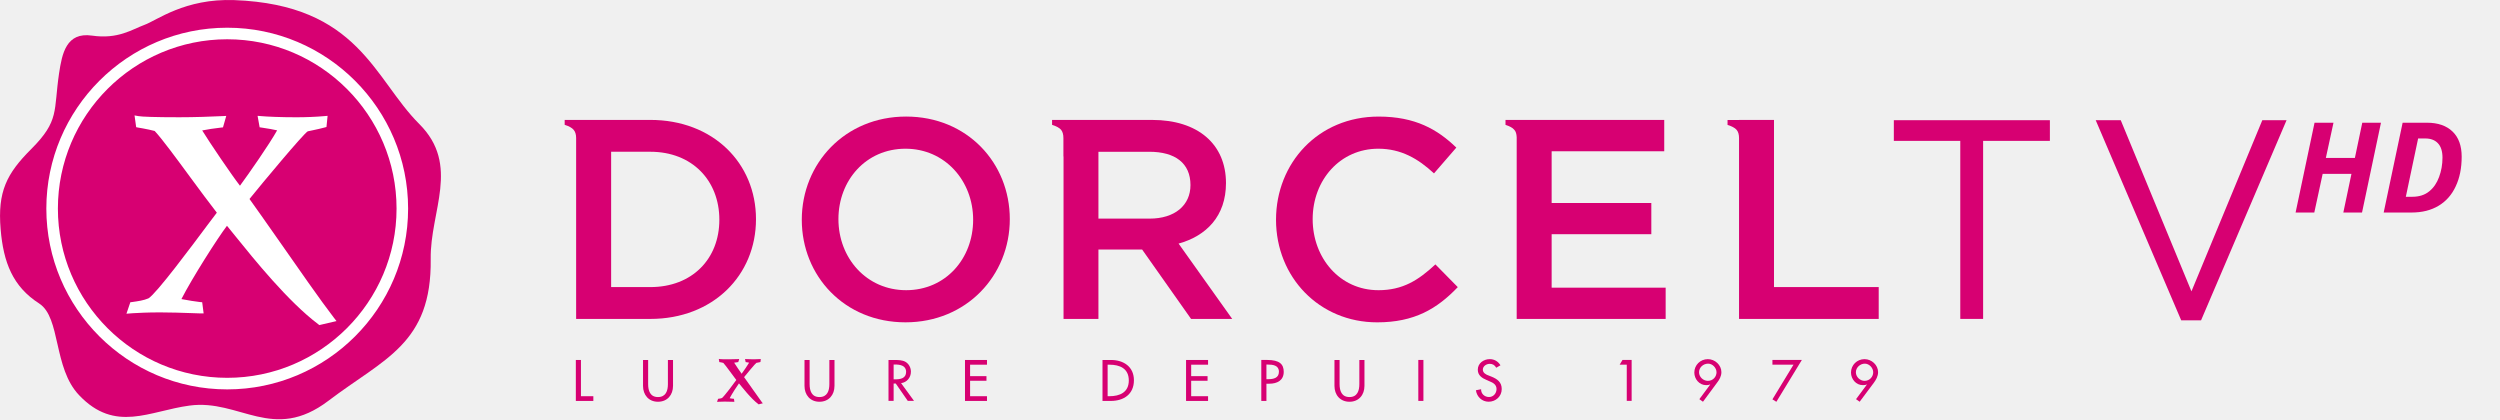
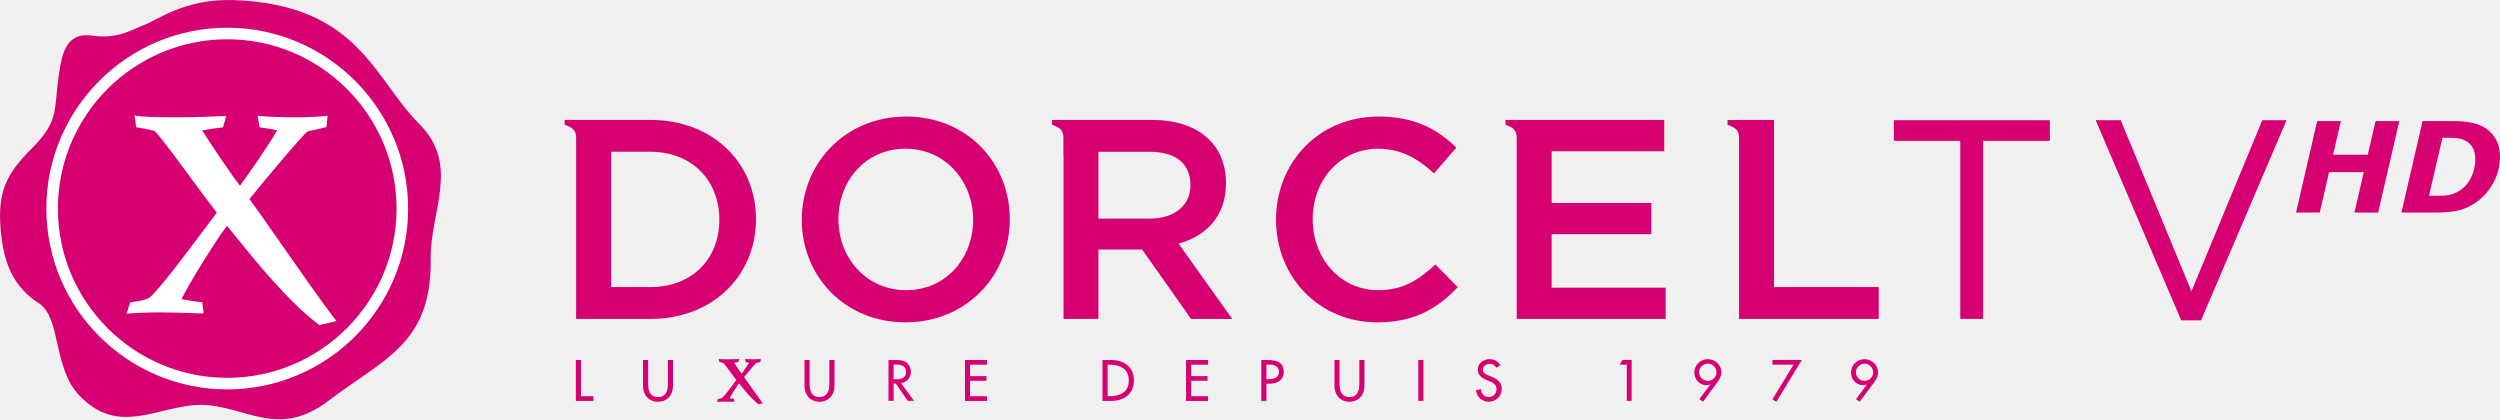
- <svg xmlns="http://www.w3.org/2000/svg" height="100.62" width="600" version="1.1" viewBox="0 0 158.75 26.624">
-   <g transform="translate(-7.4093 -1.242)">
-     <g stroke-width=".915" fill="#d70072">
-       <path d="m48.704 19.473h-2.49v-8.594h2.49c2.652 0 4.382 1.826 4.382 4.316 0 2.491-1.73 4.278-4.382 4.278m0-10.616h-5.441v0.312c0.273 0.085 0.461 0.189 0.566 0.312 0.104 0.117 0.162 0.292 0.162 0.526v11.488h4.713c3.972 0 6.709-2.763 6.709-6.332 0-3.576-2.737-6.306-6.709-6.306" />
-       <path d="m64.946 19.67c-2.51 0-4.298-2.034-4.298-4.511 0-2.471 1.755-4.473 4.258-4.473 2.509 0 4.297 2.041 4.297 4.511 0 2.471-1.749 4.473-4.257 4.473m0-11.026c-3.882 0-6.625 2.978-6.625 6.553 0 3.57 2.711 6.514 6.585 6.514 3.881 0 6.625-2.977 6.625-6.552 0-3.57-2.705-6.515-6.585-6.515" />
-       <path d="m77.159 15.125v-4.245h3.232c1.638 0 2.613 0.721 2.613 2.113 0 1.299-1.008 2.132-2.594 2.132zm5.09 1.586c1.769-0.488 3.01-1.749 3.01-3.842 0-2.47-1.781-4.011-4.686-4.011h-6.358v0.312c0.272 0.085 0.461 0.189 0.565 0.306 0.104 0.123 0.155 0.299 0.155 0.533v1.171h0.008v10.316h2.216v-4.407h2.776l3.108 4.407h2.613z" />
-       <path d="m94.931 19.67c-2.418 0-4.167-2.022-4.167-4.511 0-2.49 1.749-4.473 4.167-4.473 1.443 0 2.529 0.63 3.537 1.567l1.419-1.638c-1.199-1.158-2.609-1.97-4.937-1.97-3.829 0-6.513 2.946-6.513 6.553 0 3.641 2.743 6.514 6.423 6.514 2.366 0 3.809-0.864 5.119-2.236l-1.421-1.443c-1.085 1.008-2.073 1.638-3.627 1.638" />
-       <path d="m105.94 19.509v-3.394h6.33v-1.983h-6.33v-3.282h7.15v-1.99h-10.08v0.312c0.26 0.085 0.45 0.182 0.55 0.305 0.11 0.111 0.15 0.273 0.16 0.481v11.539h9.46v-1.989h-7.24z" />
-       <path d="m120.06 19.473v-10.616h-2.22v0.006h-0.73v0.312c0.27 0.085 0.47 0.189 0.57 0.306 0.11 0.123 0.16 0.299 0.16 0.533v11.481h8.87v-2.022z" />
-       <path d="m55.555 26.9c-0.481-0.364-1.015-1.065-1.223-1.312-0.13 0.175-0.448 0.669-0.591 0.942 0.078 0.013 0.176 0.033 0.22 0.033l0.052 0.006 0.007 0.046 0.02 0.142h-0.072c-0.059 0-0.338-0.012-0.546-0.012-0.202 0-0.306 0.006-0.396 0.012l-0.085 0.007 0.026-0.084 0.039-0.111 0.032-0.006c0.072-0.007 0.157-0.02 0.215-0.046 0.059-0.039 0.273-0.299 0.474-0.559 0.176-0.234 0.358-0.475 0.436-0.585-0.254-0.331-0.663-0.91-0.825-1.086-0.059-0.019-0.143-0.032-0.215-0.045l-0.045-0.007v-0.045l-0.027-0.156 0.079 0.012c0.032 0.007 0.227 0.013 0.552 0.013 0.195 0 0.436-0.006 0.578-0.013l0.086-0.006-0.021 0.078-0.038 0.117-0.039 0.007c-0.091 0.007-0.163 0.019-0.222 0.032 0.105 0.163 0.358 0.546 0.475 0.703 0.123-0.17 0.37-0.521 0.475-0.703-0.065-0.019-0.149-0.025-0.182-0.032l-0.04-0.007-0.006-0.045-0.032-0.15 0.078 0.006c0.085 0.007 0.28 0.013 0.474 0.013 0.149 0 0.287-0.006 0.377-0.013l0.072-0.006-0.007 0.071-0.013 0.117-0.039 0.014c-0.078 0.013-0.175 0.032-0.227 0.045v0.006l-0.026 0.027-0.091 0.09c-0.071 0.079-0.163 0.182-0.253 0.293-0.157 0.189-0.326 0.391-0.404 0.488 0.241 0.325 0.884 1.261 1.132 1.593l0.058 0.071-0.091 0.02-0.149 0.039-0.033 0.006z" />
-       <path d="m44.297 26.403h0.787v0.3h-1.112v-2.601h0.325z" />
-       <path d="m48.564 24.102v1.534c0 0.423 0.13 0.82 0.624 0.82 0.501 0 0.631-0.397 0.631-0.82v-1.534h0.325v1.645c0 0.571-0.358 1.008-0.956 1.008-0.592 0-0.949-0.437-0.949-1.008v-1.645z" />
-       <path d="m58.818 24.102v1.534c0 0.423 0.13 0.82 0.624 0.82 0.5 0 0.63-0.397 0.63-0.82v-1.534h0.326v1.645c0 0.571-0.358 1.008-0.956 1.008-0.592 0-0.949-0.437-0.949-1.008v-1.645z" />
-       <path d="m64.153 25.332h0.104c0.331 0 0.689-0.065 0.689-0.474s-0.384-0.468-0.708-0.468h-0.085zm1.294 1.366h-0.397l-0.761-1.099h-0.136v1.099h-0.325v-2.594h0.396c0.228 0 0.475 0 0.683 0.117 0.221 0.13 0.344 0.377 0.344 0.624 0 0.37-0.253 0.682-0.624 0.728z" />
-       <path d="m68.685 24.102h1.397v0.299h-1.073v0.728h1.04v0.293h-1.04v0.981h1.073v0.3h-1.397z" />
-       <path d="m77.743 26.403h0.117c0.656 0 1.228-0.246 1.228-1 0-0.761-0.572-1.002-1.228-1.002h-0.117zm-0.326-2.301h0.54c0.793 0 1.456 0.423 1.456 1.288 0 0.884-0.643 1.313-1.469 1.313h-0.527z" />
-       <path d="m82.724 24.102h1.397v0.299h-1.072v0.728h1.04v0.293h-1.04v0.981h1.072v0.3h-1.397z" />
-       <path d="m87.828 25.322h0.103c0.332 0 0.69-0.065 0.69-0.473 0-0.41-0.384-0.456-0.709-0.456h-0.084zm0 1.379h-0.326v-2.601h0.37c0.801 0 1.054 0.28 1.054 0.755 0 0.546-0.422 0.754-0.91 0.754h-0.188z" />
-       <path d="m92.473 24.102v1.534c0 0.423 0.13 0.82 0.63 0.82 0.494 0 0.625-0.397 0.625-0.82v-1.534h0.325v1.645c0 0.571-0.358 1.008-0.95 1.008-0.598 0-0.955-0.437-0.955-1.008v-1.645z" />
-       <path d="m97.797 26.701h-0.324v-2.601h0.324z" />
-       <path d="m102.42 24.594c-0.09-0.162-0.22-0.247-0.41-0.247-0.21 0-0.44 0.144-0.44 0.371 0 0.202 0.2 0.313 0.37 0.371l0.18 0.071c0.37 0.15 0.65 0.352 0.65 0.787 0 0.468-0.38 0.806-0.83 0.806-0.42 0-0.75-0.306-0.81-0.728l0.33-0.065c-0.01 0.286 0.22 0.494 0.5 0.494s0.48-0.234 0.48-0.507c0-0.28-0.22-0.403-0.45-0.494l-0.18-0.079c-0.29-0.123-0.56-0.291-0.56-0.656 0-0.416 0.38-0.67 0.76-0.67 0.29 0 0.53 0.144 0.68 0.391z" />
-       <path d="m110.26 24.399 0.18-0.3h0.58v2.601h-0.31v-2.301z" />
-       <path d="m116.41 24.881c0-0.273-0.25-0.546-0.53-0.546-0.32 0-0.58 0.247-0.58 0.546 0 0.312 0.28 0.547 0.56 0.547 0.33 0 0.55-0.267 0.55-0.547m-1.09 1.71 0.69-0.929-0.02-0.007c-0.07 0.039-0.15 0.045-0.24 0.045-0.43 0-0.75-0.383-0.75-0.799 0-0.475 0.38-0.852 0.86-0.852 0.45 0 0.86 0.371 0.86 0.826 0 0.26-0.13 0.488-0.29 0.689l-0.88 1.19z" />
-       <path d="m119.96 24.399v-0.3h1.87l-1.62 2.659-0.25-0.156 1.34-2.203z" />
-       <path d="m126.36 24.881c0-0.273-0.25-0.546-0.53-0.546-0.3 0-0.57 0.247-0.57 0.546 0 0.312 0.28 0.547 0.55 0.547 0.33 0 0.55-0.267 0.55-0.547m-1.09 1.71 0.69-0.929-0.01-0.007c-0.07 0.039-0.16 0.045-0.25 0.045-0.43 0-0.75-0.383-0.75-0.799 0-0.475 0.38-0.852 0.86-0.852 0.45 0 0.86 0.371 0.86 0.826 0 0.26-0.13 0.488-0.28 0.689l-0.89 1.19z" />
-       <path d="m133.34 21.494h-1.45v-11.306h-4.22v-1.313h9.91v1.313h-4.24v11.306z" />
-       <path d="m151.07 8.875h1.54l-5.43 12.71h-1.26l-5.43-12.71 1.59 0.001 4.49 10.869 4.5-10.869z" />
-       <path d="m13.25 3.504c-1.639-0.241-1.905 1.144-2.094 2.392-0.357 2.412 0.039 3.003-1.774 4.817-1.554 1.554-2.139 2.699-1.937 5.085 0.175 2.106 0.767 3.64 2.451 4.72 1.378 0.896 0.878 4.095 2.536 5.824 2.294 2.412 4.465 0.994 7.001 0.657 3.198-0.435 5.299 2.373 8.828-0.306 3.524-2.679 6.567-3.608 6.495-9.004-0.045-3.043 1.898-5.955-0.728-8.575-2.874-2.867-3.842-7.574-11.754-7.866-3.134-0.111-4.902 1.287-5.695 1.573-0.799 0.293-1.677 0.923-3.328 0.683" />
-     </g>
-     <path stroke-width=".915" fill="#fff" d="m21.834 3.736c-5.929 0-10.753 4.824-10.753 10.753 0 5.922 4.824 10.746 10.753 10.746s10.753-4.824 10.753-10.746c0-5.929-4.824-10.753-10.753-10.753m0 22.234c-6.332 0-11.487-5.149-11.487-11.481-0.001-6.332 5.155-11.487 11.487-11.487 6.332-0.001 11.487 5.155 11.487 11.487 0 6.332-5.155 11.481-11.487 11.481" />
-     <path stroke-width=".915" fill="#fff" d="m28.599 21.407c-0.781-1.008-2.354-3.264-3.615-5.071-0.722-1.027-1.352-1.931-1.736-2.458 0.807-1.001 3.407-4.121 3.7-4.297 0.097-0.02 0.214-0.046 0.344-0.072 0.24-0.052 0.514-0.111 0.721-0.169l0.124-0.033 0.071-0.709-0.22 0.019c-0.508 0.046-1.157 0.072-1.776 0.072-0.968 0-1.858-0.039-2.21-0.072l-0.24-0.019 0.13 0.728 0.13 0.019c0.416 0.059 0.754 0.123 0.981 0.175-0.507 0.903-1.8 2.756-2.36 3.516-0.546-0.701-1.956-2.788-2.398-3.51 0.344-0.071 0.747-0.13 1.196-0.182l0.124-0.013 0.208-0.728-0.254 0.013c-0.663 0.033-1.768 0.072-2.73 0.072-1.535 0-2.406-0.033-2.594-0.072l-0.247-0.045 0.104 0.748 0.13 0.026c0.091 0.019 0.195 0.039 0.299 0.052 0.266 0.052 0.539 0.104 0.747 0.163 0.475 0.507 1.385 1.749 2.269 2.951 0.585 0.793 1.19 1.612 1.677 2.237-0.13 0.162-0.318 0.416-0.546 0.721-1.066 1.43-3.289 4.415-3.796 4.72-0.299 0.13-0.67 0.182-1.04 0.234l-0.111 0.013-0.247 0.728 0.423-0.033c0.409-0.019 0.864-0.051 1.716-0.051 0.643 0 1.436 0.026 1.963 0.045 0.286 0.013 0.501 0.02 0.592 0.02h0.208l-0.091-0.709-0.144-0.013c-0.24-0.026-0.78-0.11-1.176-0.188 0.67-1.314 2.289-3.862 2.893-4.655 0.143 0.175 0.338 0.409 0.559 0.689 1.164 1.443 3.322 4.121 5.24 5.565l0.065 0.052 1.092-0.254z" />
-     <text style="word-spacing:0px;letter-spacing:0px" font-weight="bold" xml:space="preserve" font-size="7.989px" line-height="125%" y="14.739" x="152.982" font-family="Verdana" fill="#d70072">
-       <tspan font-family="Verdana" font-weight="bold" font-style="italic" y="14.739" x="152.982" stroke-width=".2px" fill="#d70072">HD</tspan>
-     </text>
+ <svg xmlns="http://www.w3.org/2000/svg" id="svg2" viewBox="0 0 158.75 26.624" version="1.1" width="600" height="100.62">
+   <defs id="defs68" />
+   <g transform="translate(-7.4093,-1.242)" id="g6" style="fill:#d70072;stroke-width:0.915">
+     <path d="m 48.704,19.473 -2.49,0 0,-8.594 2.49,0 c 2.652,0 4.382,1.826 4.382,4.316 0,2.491 -1.73,4.278 -4.382,4.278 m 0,-10.616 -5.441,0 0,0.312 c 0.273,0.085 0.461,0.189 0.566,0.312 0.104,0.117 0.162,0.292 0.162,0.526 l 0,11.488 4.713,0 c 3.972,0 6.709,-2.763 6.709,-6.332 0,-3.576 -2.737,-6.306 -6.709,-6.306" id="path8" />
+     <path d="m 64.946,19.67 c -2.51,0 -4.298,-2.034 -4.298,-4.511 0,-2.471 1.755,-4.473 4.258,-4.473 2.509,0 4.297,2.041 4.297,4.511 0,2.471 -1.749,4.473 -4.257,4.473 m 0,-11.026 c -3.882,0 -6.625,2.978 -6.625,6.553 0,3.57 2.711,6.514 6.585,6.514 3.881,0 6.625,-2.977 6.625,-6.552 0,-3.57 -2.705,-6.515 -6.585,-6.515" id="path10" />
+     <path d="m 77.159,15.125 0,-4.245 3.232,0 c 1.638,0 2.613,0.721 2.613,2.113 0,1.299 -1.008,2.132 -2.594,2.132 z m 5.09,1.586 c 1.769,-0.488 3.01,-1.749 3.01,-3.842 0,-2.47 -1.781,-4.011 -4.686,-4.011 l -6.358,0 0,0.312 c 0.272,0.085 0.461,0.189 0.565,0.306 0.104,0.123 0.155,0.299 0.155,0.533 l 0,1.171 0.008,0 0,10.316 2.216,0 0,-4.407 2.776,0 3.108,4.407 2.613,0 z" id="path12" />
+     <path d="m 94.931,19.67 c -2.418,0 -4.167,-2.022 -4.167,-4.511 0,-2.49 1.749,-4.473 4.167,-4.473 1.443,0 2.529,0.63 3.537,1.567 l 1.419,-1.638 C 98.688,9.457 97.278,8.645 94.95,8.645 c -3.829,0 -6.513,2.946 -6.513,6.553 0,3.641 2.743,6.514 6.423,6.514 2.366,0 3.809,-0.864 5.119,-2.236 l -1.421,-1.443 c -1.085,1.008 -2.073,1.638 -3.627,1.638" id="path14" />
+     <path d="m 105.94,19.509 0,-3.394 6.33,0 0,-1.983 -6.33,0 0,-3.282 7.15,0 0,-1.99 -10.08,0 0,0.312 c 0.26,0.085 0.45,0.182 0.55,0.305 0.11,0.111 0.15,0.273 0.16,0.481 l 0,11.539 9.46,0 0,-1.989 -7.24,0 z" id="path16" />
+     <path d="m 120.06,19.473 0,-10.616 -2.22,0 0,0.006 -0.73,0 0,0.312 c 0.27,0.085 0.47,0.189 0.57,0.306 0.11,0.123 0.16,0.299 0.16,0.533 l 0,11.481 8.87,0 0,-2.022 z" id="path18" />
+     <path d="m 55.555,26.9 c -0.481,-0.364 -1.015,-1.065 -1.223,-1.312 -0.13,0.175 -0.448,0.669 -0.591,0.942 0.078,0.013 0.176,0.033 0.22,0.033 l 0.052,0.006 0.007,0.046 0.02,0.142 -0.072,0 c -0.059,0 -0.338,-0.012 -0.546,-0.012 -0.202,0 -0.306,0.006 -0.396,0.012 l -0.085,0.007 0.026,-0.084 0.039,-0.111 0.032,-0.006 c 0.072,-0.007 0.157,-0.02 0.215,-0.046 0.059,-0.039 0.273,-0.299 0.474,-0.559 0.176,-0.234 0.358,-0.475 0.436,-0.585 -0.254,-0.331 -0.663,-0.91 -0.825,-1.086 -0.059,-0.019 -0.143,-0.032 -0.215,-0.045 l -0.045,-0.007 0,-0.045 -0.027,-0.156 0.079,0.012 c 0.032,0.007 0.227,0.013 0.552,0.013 0.195,0 0.436,-0.006 0.578,-0.013 l 0.086,-0.006 -0.021,0.078 -0.038,0.117 -0.039,0.007 c -0.091,0.007 -0.163,0.019 -0.222,0.032 0.105,0.163 0.358,0.546 0.475,0.703 0.123,-0.17 0.37,-0.521 0.475,-0.703 -0.065,-0.019 -0.149,-0.025 -0.182,-0.032 l -0.04,-0.007 -0.006,-0.045 -0.032,-0.15 0.078,0.006 c 0.085,0.007 0.28,0.013 0.474,0.013 0.149,0 0.287,-0.006 0.377,-0.013 l 0.072,-0.006 -0.007,0.071 -0.013,0.117 -0.039,0.014 c -0.078,0.013 -0.175,0.032 -0.227,0.045 l 0,0.006 -0.026,0.027 -0.091,0.09 c -0.071,0.079 -0.163,0.182 -0.253,0.293 -0.157,0.189 -0.326,0.391 -0.404,0.488 0.241,0.325 0.884,1.261 1.132,1.593 l 0.058,0.071 -0.091,0.02 -0.149,0.039 -0.033,0.006 z" id="path20" />
+     <path d="m 44.297,26.403 0.787,0 0,0.3 -1.112,0 0,-2.601 0.325,0 z" id="path22" />
+     <path d="m 48.564,24.102 0,1.534 c 0,0.423 0.13,0.82 0.624,0.82 0.501,0 0.631,-0.397 0.631,-0.82 l 0,-1.534 0.325,0 0,1.645 c 0,0.571 -0.358,1.008 -0.956,1.008 -0.592,0 -0.949,-0.437 -0.949,-1.008 l 0,-1.645 z" id="path24" />
+     <path d="m 58.818,24.102 0,1.534 c 0,0.423 0.13,0.82 0.624,0.82 0.5,0 0.63,-0.397 0.63,-0.82 l 0,-1.534 0.326,0 0,1.645 c 0,0.571 -0.358,1.008 -0.956,1.008 -0.592,0 -0.949,-0.437 -0.949,-1.008 l 0,-1.645 z" id="path26" />
+     <path d="m 64.153,25.332 0.104,0 c 0.331,0 0.689,-0.065 0.689,-0.474 0,-0.409 -0.384,-0.468 -0.708,-0.468 l -0.085,0 z m 1.294,1.366 -0.397,0 -0.761,-1.099 -0.136,0 0,1.099 -0.325,0 0,-2.594 0.396,0 c 0.228,0 0.475,0 0.683,0.117 0.221,0.13 0.344,0.377 0.344,0.624 0,0.37 -0.253,0.682 -0.624,0.728 z" id="path28" />
+     <path d="m 68.685,24.102 1.397,0 0,0.299 -1.073,0 0,0.728 1.04,0 0,0.293 -1.04,0 0,0.981 1.073,0 0,0.3 -1.397,0 z" id="path30" />
+     <path d="m 77.743,26.403 0.117,0 c 0.656,0 1.228,-0.246 1.228,-1 0,-0.761 -0.572,-1.002 -1.228,-1.002 l -0.117,0 z m -0.326,-2.301 0.54,0 c 0.793,0 1.456,0.423 1.456,1.288 0,0.884 -0.643,1.313 -1.469,1.313 l -0.527,0 z" id="path32" />
+     <path d="m 82.724,24.102 1.397,0 0,0.299 -1.072,0 0,0.728 1.04,0 0,0.293 -1.04,0 0,0.981 1.072,0 0,0.3 -1.397,0 z" id="path34" />
+     <path d="m 87.828,25.322 0.103,0 c 0.332,0 0.69,-0.065 0.69,-0.473 0,-0.41 -0.384,-0.456 -0.709,-0.456 l -0.084,0 z m 0,1.379 -0.326,0 0,-2.601 0.37,0 c 0.801,0 1.054,0.28 1.054,0.755 0,0.546 -0.422,0.754 -0.91,0.754 l -0.188,0 z" id="path36" />
+     <path d="m 92.473,24.102 0,1.534 c 0,0.423 0.13,0.82 0.63,0.82 0.494,0 0.625,-0.397 0.625,-0.82 l 0,-1.534 0.325,0 0,1.645 c 0,0.571 -0.358,1.008 -0.95,1.008 -0.598,0 -0.955,-0.437 -0.955,-1.008 l 0,-1.645 z" id="path38" />
+     <path d="m 97.797,26.701 -0.324,0 0,-2.601 0.324,0 z" id="path40" />
+     <path d="m 102.42,24.594 c -0.09,-0.162 -0.22,-0.247 -0.41,-0.247 -0.21,0 -0.44,0.144 -0.44,0.371 0,0.202 0.2,0.313 0.37,0.371 l 0.18,0.071 c 0.37,0.15 0.65,0.352 0.65,0.787 0,0.468 -0.38,0.806 -0.83,0.806 -0.42,0 -0.75,-0.306 -0.81,-0.728 l 0.33,-0.065 c -0.01,0.286 0.22,0.494 0.5,0.494 0.28,0 0.48,-0.234 0.48,-0.507 0,-0.28 -0.22,-0.403 -0.45,-0.494 l -0.18,-0.079 c -0.29,-0.123 -0.56,-0.291 -0.56,-0.656 0,-0.416 0.38,-0.67 0.76,-0.67 0.29,0 0.53,0.144 0.68,0.391 z" id="path42" />
+     <path d="m 110.26,24.399 0.18,-0.3 0.58,0 0,2.601 -0.31,0 0,-2.301 z" id="path44" />
+     <path d="m 116.41,24.881 c 0,-0.273 -0.25,-0.546 -0.53,-0.546 -0.32,0 -0.58,0.247 -0.58,0.546 0,0.312 0.28,0.547 0.56,0.547 0.33,0 0.55,-0.267 0.55,-0.547 m -1.09,1.71 0.69,-0.929 -0.02,-0.007 c -0.07,0.039 -0.15,0.045 -0.24,0.045 -0.43,0 -0.75,-0.383 -0.75,-0.799 0,-0.475 0.38,-0.852 0.86,-0.852 0.45,0 0.86,0.371 0.86,0.826 0,0.26 -0.13,0.488 -0.29,0.689 l -0.88,1.19 z" id="path46" />
+     <path d="m 119.96,24.399 0,-0.3 1.87,0 -1.62,2.659 -0.25,-0.156 1.34,-2.203 z" id="path48" />
+     <path d="m 126.36,24.881 c 0,-0.273 -0.25,-0.546 -0.53,-0.546 -0.3,0 -0.57,0.247 -0.57,0.546 0,0.312 0.28,0.547 0.55,0.547 0.33,0 0.55,-0.267 0.55,-0.547 m -1.09,1.71 0.69,-0.929 -0.01,-0.007 c -0.07,0.039 -0.16,0.045 -0.25,0.045 -0.43,0 -0.75,-0.383 -0.75,-0.799 0,-0.475 0.38,-0.852 0.86,-0.852 0.45,0 0.86,0.371 0.86,0.826 0,0.26 -0.13,0.488 -0.28,0.689 l -0.89,1.19 z" id="path50" />
+     <path d="m 133.34,21.494 -1.45,0 0,-11.306 -4.22,0 0,-1.313 9.91,0 0,1.313 -4.24,0 0,11.306 z" id="path52" />
+     <path d="m 151.07,8.875 1.54,0 -5.43,12.71 -1.26,0 -5.43,-12.71 1.59,6e-4 4.49,10.869 4.5,-10.869 z" id="path54" />
+     <path d="m 13.25,3.504 c -1.639,-0.241 -1.905,1.144 -2.094,2.392 -0.357,2.412 0.039,3.003 -1.774,4.817 -1.554,1.554 -2.139,2.699 -1.937,5.085 0.175,2.106 0.767,3.64 2.451,4.72 1.378,0.896 0.878,4.095 2.536,5.824 2.294,2.412 4.465,0.994 7.001,0.657 3.198,-0.435 5.299,2.373 8.828,-0.306 3.524,-2.679 6.567,-3.608 6.495,-9.004 C 34.71,14.646 36.653,11.734 34.027,9.114 31.153,6.247 30.185,1.541 22.273,1.248 19.139,1.138 17.371,2.535 16.578,2.821 15.779,3.114 14.901,3.745 13.25,3.504" id="path56" />
  </g>
+   <path d="m 14.425,2.494 c -5.929,0 -10.753,4.824 -10.753,10.753 0,5.922 4.824,10.746 10.753,10.746 5.929,0 10.753,-4.824 10.753,-10.746 0,-5.929 -4.824,-10.753 -10.753,-10.753 m 0,22.234 c -6.332,0 -11.487,-5.149 -11.487,-11.481 -10e-4,-6.332 5.155,-11.487 11.487,-11.487 6.332,-5e-4 11.487,5.155 11.487,11.487 0,6.332 -5.155,11.481 -11.487,11.481" id="path58" style="fill:#ffffff;stroke-width:0.915" />
+   <path d="m 21.19,20.165 c -0.781,-1.008 -2.354,-3.264 -3.615,-5.071 -0.722,-1.027 -1.352,-1.931 -1.736,-2.458 0.807,-1.001 3.407,-4.121 3.7,-4.297 0.097,-0.02 0.214,-0.046 0.344,-0.072 0.24,-0.052 0.514,-0.111 0.721,-0.169 l 0.124,-0.033 0.071,-0.709 -0.22,0.019 c -0.508,0.046 -1.157,0.072 -1.776,0.072 -0.968,0 -1.858,-0.039 -2.21,-0.072 l -0.24,-0.019 0.13,0.728 0.13,0.019 c 0.416,0.059 0.754,0.123 0.981,0.175 -0.507,0.903 -1.8,2.756 -2.36,3.516 -0.546,-0.701 -1.956,-2.788 -2.398,-3.51 0.344,-0.071 0.747,-0.13 1.196,-0.182 l 0.124,-0.013 0.208,-0.728 -0.254,0.013 c -0.663,0.033 -1.768,0.072 -2.73,0.072 -1.535,0 -2.406,-0.033 -2.594,-0.072 l -0.247,-0.045 0.104,0.748 0.13,0.026 c 0.091,0.019 0.195,0.039 0.299,0.052 0.266,0.052 0.539,0.104 0.747,0.163 0.475,0.507 1.385,1.749 2.269,2.951 0.585,0.793 1.19,1.612 1.677,2.237 -0.13,0.162 -0.318,0.416 -0.546,0.721 -1.066,1.43 -3.289,4.415 -3.796,4.72 -0.299,0.13 -0.67,0.182 -1.04,0.234 l -0.111,0.013 -0.247,0.728 0.423,-0.033 c 0.409,-0.019 0.864,-0.051 1.716,-0.051 0.643,0 1.436,0.026 1.963,0.045 0.286,0.013 0.501,0.02 0.592,0.02 l 0.208,0 -0.091,-0.709 -0.144,-0.013 c -0.24,-0.026 -0.78,-0.11 -1.176,-0.188 0.67,-1.314 2.289,-3.862 2.893,-4.655 0.143,0.175 0.338,0.409 0.559,0.689 1.164,1.443 3.322,4.121 5.24,5.565 l 0.065,0.052 1.092,-0.254 z" id="path60" style="fill:#ffffff;stroke-width:0.915" />
+   <path d="m 152.36,7.688 -1.342,5.808 -1.506,0 0.593,-2.567 -2.204,0 -0.593,2.567 -1.506,0 1.342,-5.808 1.506,0 -0.495,2.138 2.204,0 0.495,-2.138 1.506,0 z" style="font-style:italic;font-weight:bold;font-size:medium;line-height:125%;font-family:Verdana;letter-spacing:0px;word-spacing:0px;fill:#d70072;stroke-width:0.2px" id="path3429" />
+   <path d="m 158.753,9.955 q 0,0.987 -0.519,1.822 -0.519,0.835 -1.33,1.279 -0.491,0.265 -1.026,0.355 -0.534,0.086 -1.279,0.086 l -2.103,0 1.342,-5.808 1.88,0 q 0.831,0 1.338,0.129 0.507,0.129 0.819,0.347 0.429,0.296 0.651,0.741 0.226,0.441 0.226,1.049 z m -1.568,0.137 q 0,-0.398 -0.148,-0.683 -0.148,-0.289 -0.452,-0.464 -0.14,-0.078 -0.289,-0.117 -0.144,-0.043 -0.332,-0.062 -0.179,-0.016 -0.41,-0.016 -0.23,0 -0.402,0 l -0.051,0 -0.858,3.682 0.137,0 q 0.226,0 0.484,0 0.257,0 0.417,-0.019 0.207,-0.019 0.371,-0.062 0.168,-0.043 0.367,-0.144 0.562,-0.289 0.862,-0.862 0.304,-0.573 0.304,-1.252 z" style="font-style:italic;font-weight:bold;font-size:medium;line-height:125%;font-family:Verdana;letter-spacing:0px;word-spacing:0px;fill:#d70072;stroke-width:0.2px" id="path3431" />
</svg>
